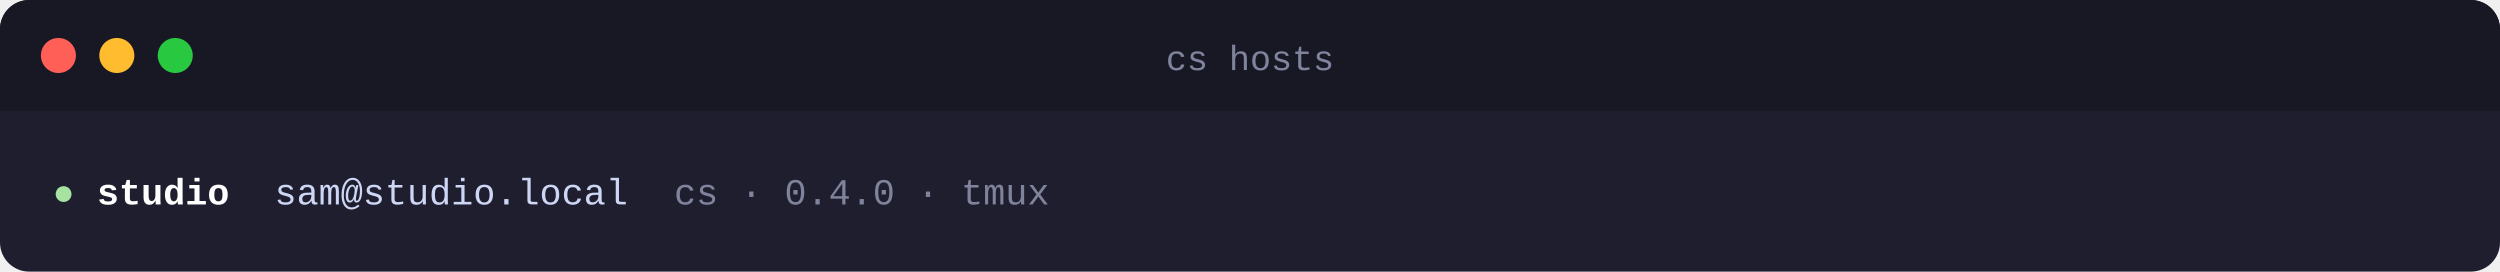
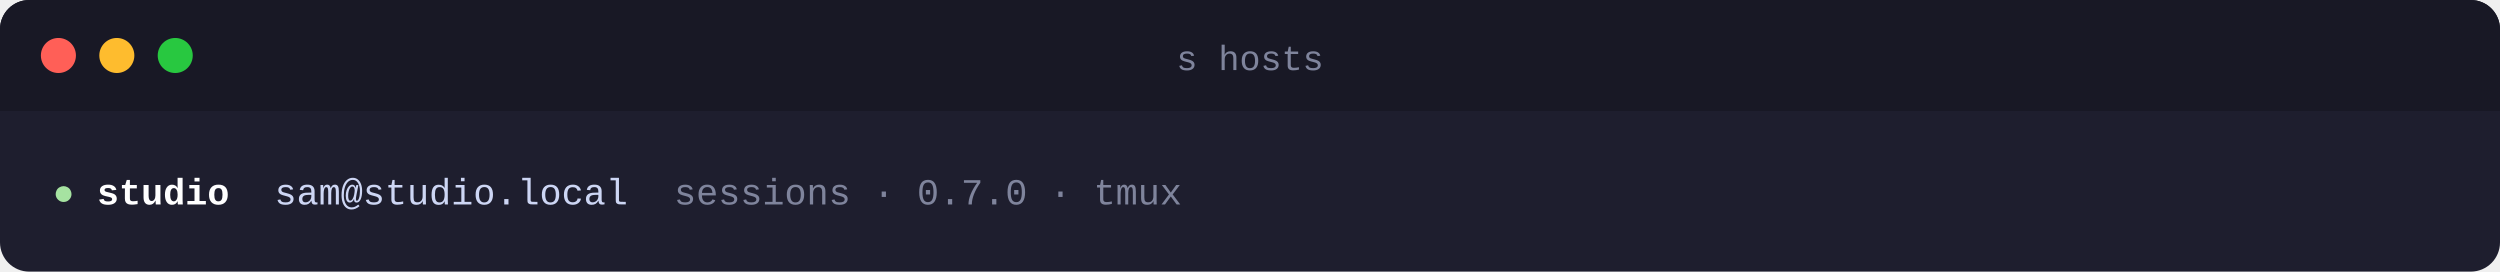
<svg xmlns="http://www.w3.org/2000/svg" width="856" height="93" viewBox="0 0 856 93" font-family="SFMono-Regular, Menlo, Consolas, 'Liberation Mono', monospace" font-size="12.6">
  <rect width="856" height="93" rx="10" fill="#1e1e2e" />
  <path d="M10 0h836a10 10 0 0 1 10 10v28H0V10A10 10 0 0 1 10 0z" fill="#181825" />
  <circle cx="20" cy="19" r="6" fill="#ff5f57" />
  <circle cx="40" cy="19" r="6" fill="#febc2e" />
  <circle cx="60" cy="19" r="6" fill="#28c840" />
-   <text x="428.0" y="24" text-anchor="middle" fill="#7f849c" font-size="12">cs hosts</text>
+   <text x="428.0" y="24" text-anchor="middle" fill="#7f849c" font-size="12">s hosts</text>
  <text y="70">
    <tspan x="18.0" fill="#a6e3a1" xml:space="preserve">●</tspan>
    <tspan x="33.2" fill="#ffffff" font-weight="600" xml:space="preserve">studio</tspan>
    <tspan x="94.0" fill="#cdd6f4" xml:space="preserve">sam@studio.local</tspan>
-     <tspan x="230.8" fill="#7f849c" xml:space="preserve">cs · 0.4.0 · tmux</tspan>
+     <tspan x="230.8" fill="#7f849c" xml:space="preserve">sessions · 0.7.0 · tmux</tspan>
  </text>
</svg>
